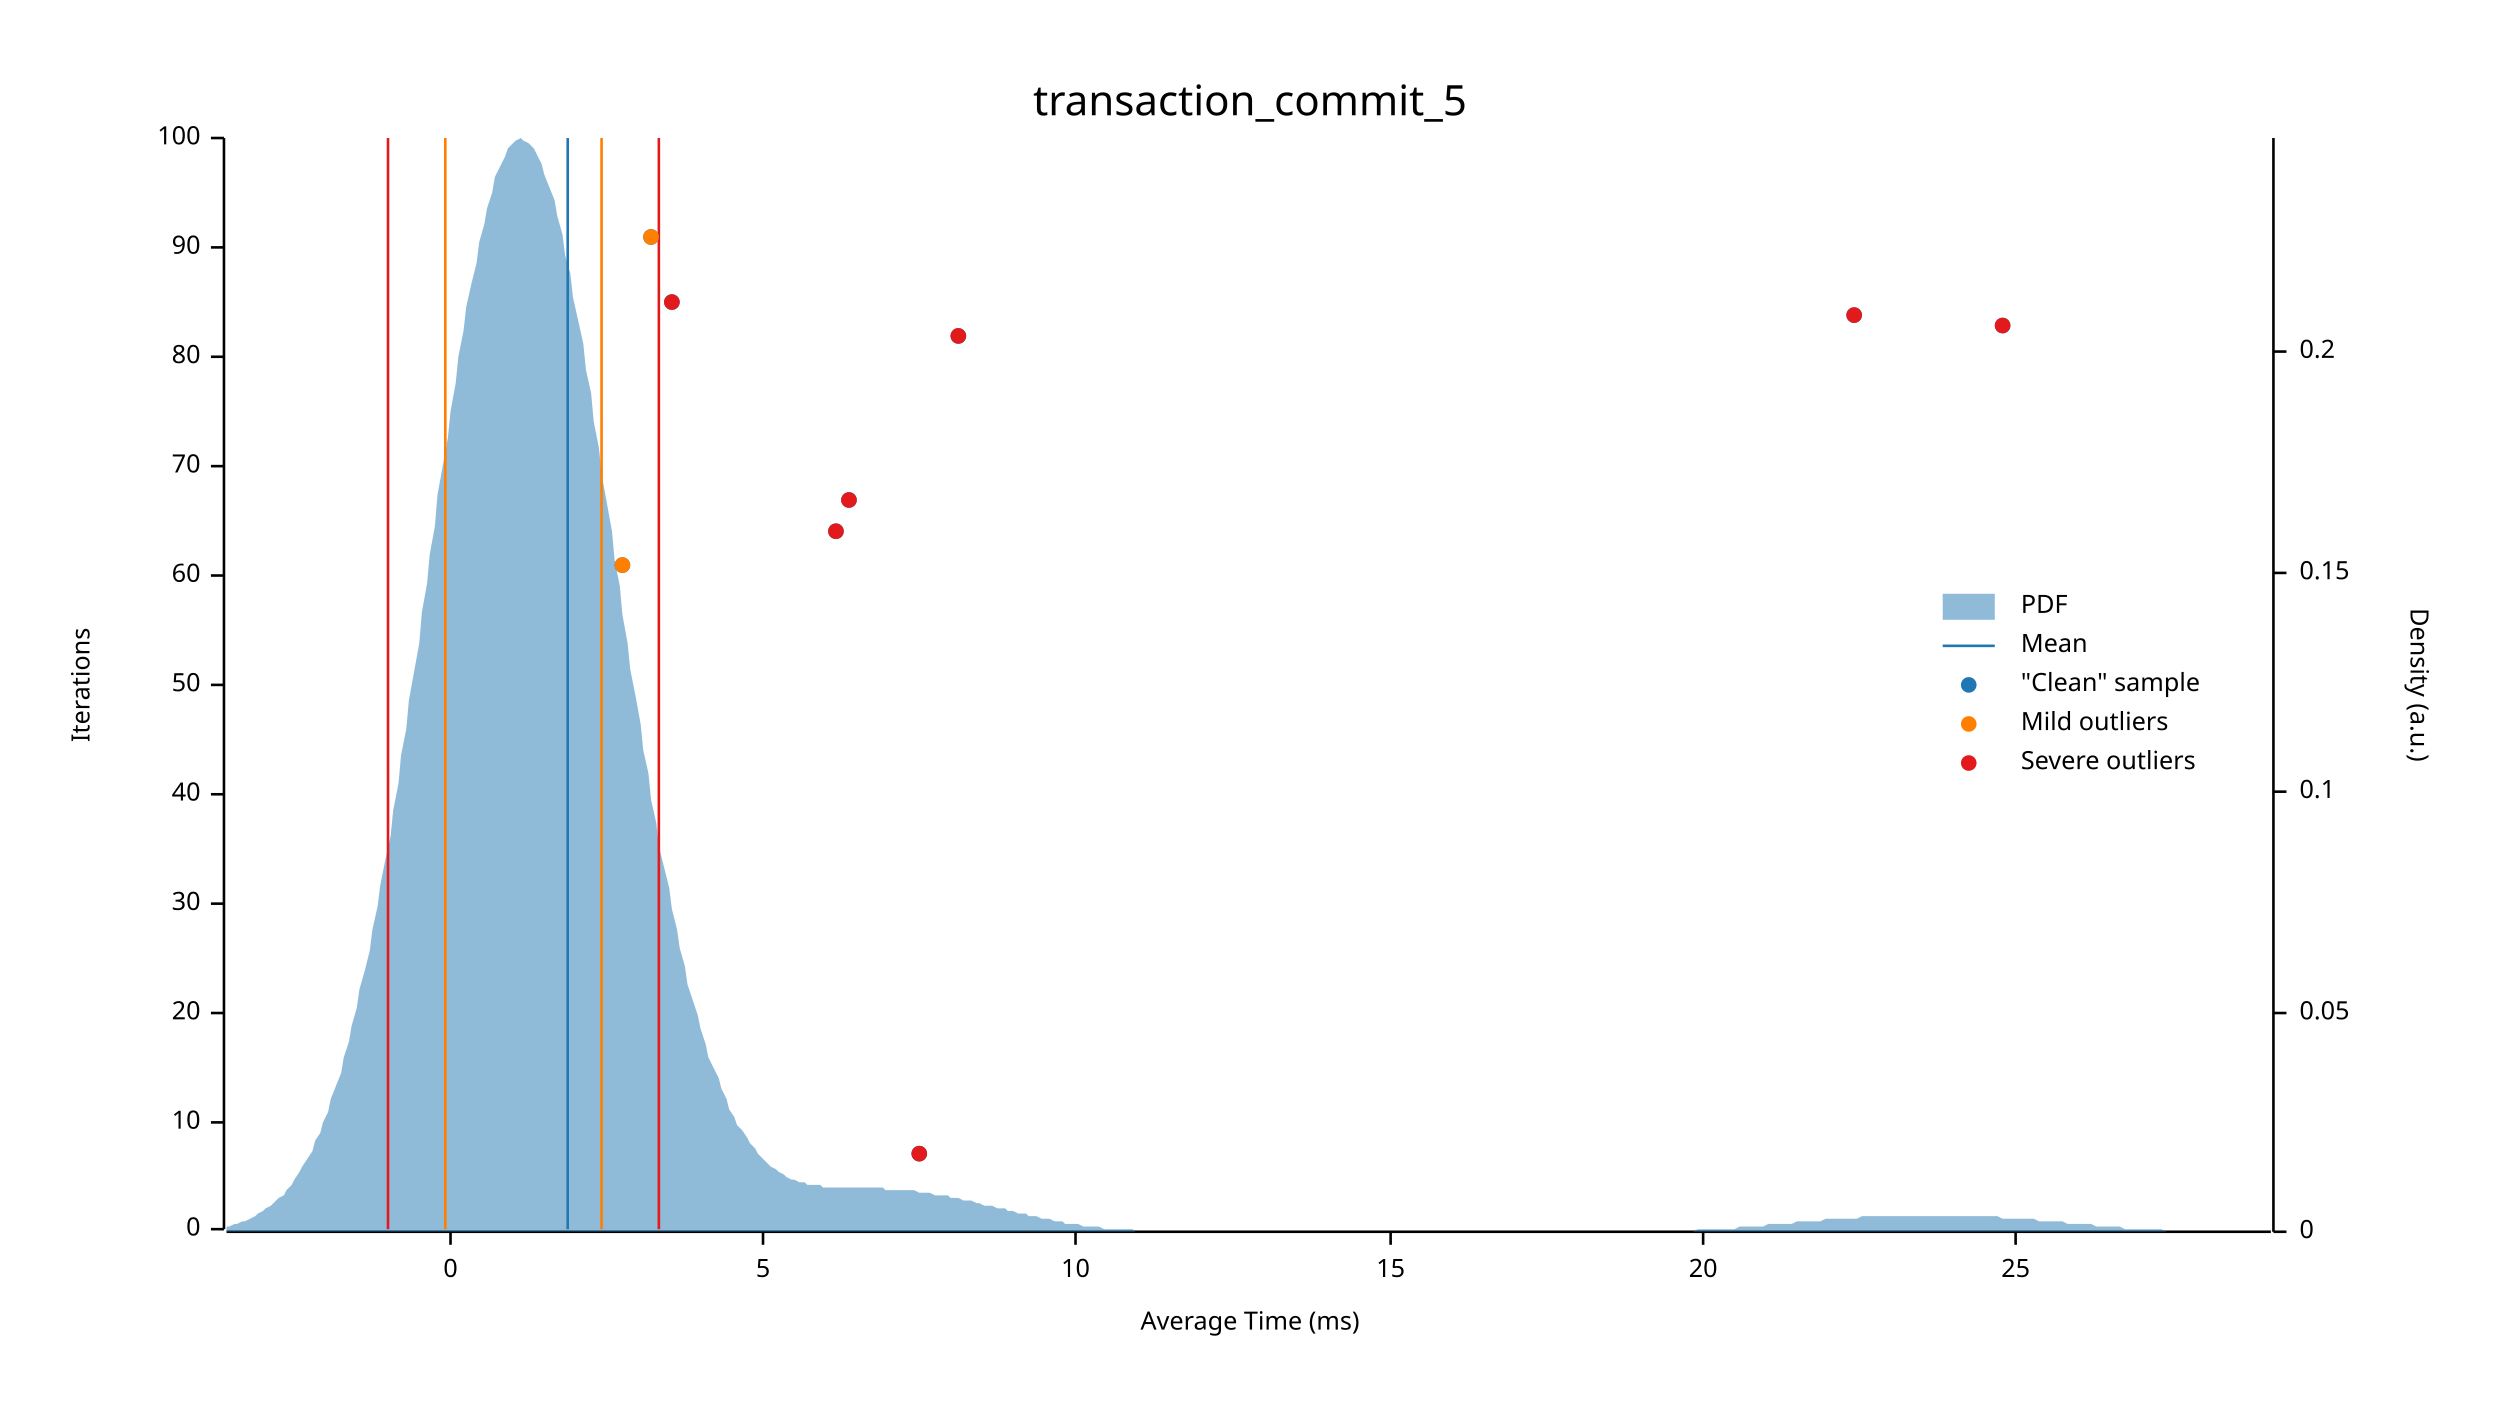
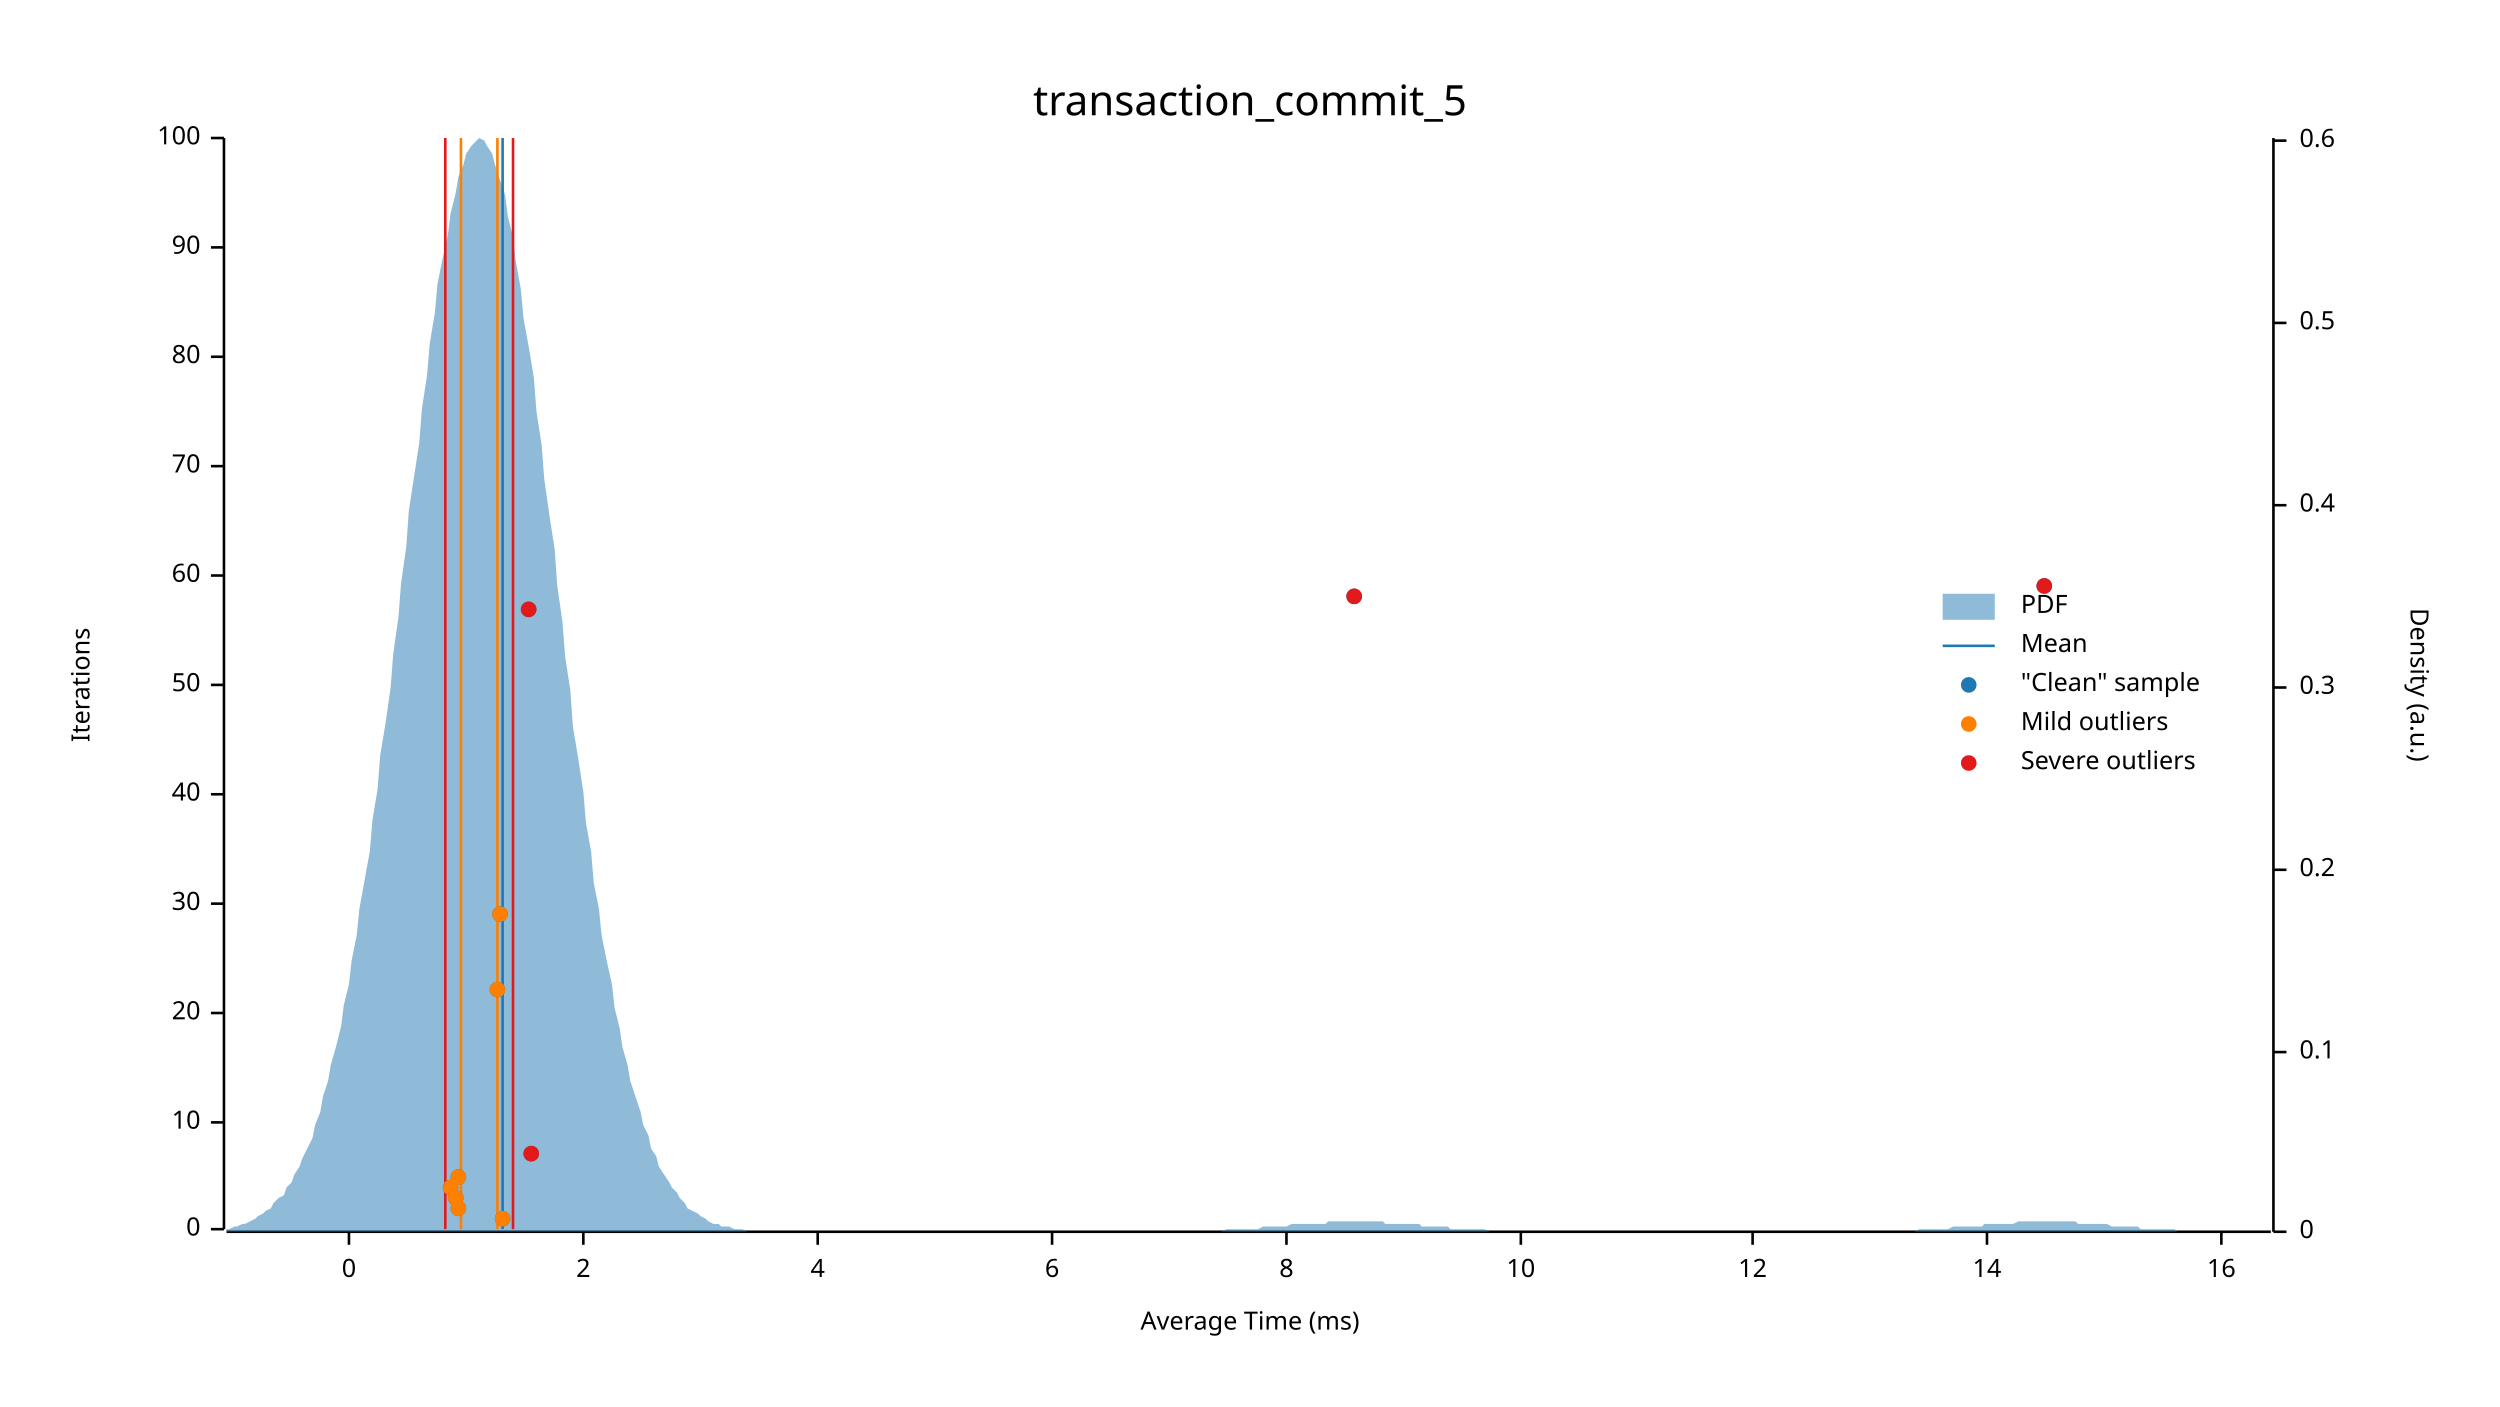
<svg xmlns="http://www.w3.org/2000/svg" width="960" height="540" viewBox="0 0 960 540">
  <text x="480" y="32" dy="0.76em" text-anchor="middle" font-family="sans-serif" font-size="16.129" opacity="1" fill="#000000">
transaction_commit_5
</text>
  <text x="27" y="263" dy="0.76em" text-anchor="middle" font-family="sans-serif" font-size="9.677" opacity="1" fill="#000000" transform="rotate(270, 27, 263)">
Iterations
</text>
  <text x="480" y="513" dy="-0.5ex" text-anchor="middle" font-family="sans-serif" font-size="9.677" opacity="1" fill="#000000">
Average Time (ms)
</text>
  <polyline fill="none" opacity="1" stroke="#000000" stroke-width="1" points="86,53 86,472 " />
  <text x="77" y="472" dy="0.5ex" text-anchor="end" font-family="sans-serif" font-size="9.677" opacity="1" fill="#000000">
0
</text>
  <polyline fill="none" opacity="1" stroke="#000000" stroke-width="1" points="81,472 86,472 " />
  <text x="77" y="431" dy="0.5ex" text-anchor="end" font-family="sans-serif" font-size="9.677" opacity="1" fill="#000000">
10
</text>
  <polyline fill="none" opacity="1" stroke="#000000" stroke-width="1" points="81,431 86,431 " />
  <text x="77" y="389" dy="0.5ex" text-anchor="end" font-family="sans-serif" font-size="9.677" opacity="1" fill="#000000">
20
</text>
  <polyline fill="none" opacity="1" stroke="#000000" stroke-width="1" points="81,389 86,389 " />
  <text x="77" y="347" dy="0.5ex" text-anchor="end" font-family="sans-serif" font-size="9.677" opacity="1" fill="#000000">
30
</text>
  <polyline fill="none" opacity="1" stroke="#000000" stroke-width="1" points="81,347 86,347 " />
  <text x="77" y="305" dy="0.5ex" text-anchor="end" font-family="sans-serif" font-size="9.677" opacity="1" fill="#000000">
40
</text>
  <polyline fill="none" opacity="1" stroke="#000000" stroke-width="1" points="81,305 86,305 " />
  <text x="77" y="263" dy="0.5ex" text-anchor="end" font-family="sans-serif" font-size="9.677" opacity="1" fill="#000000">
50
</text>
  <polyline fill="none" opacity="1" stroke="#000000" stroke-width="1" points="81,263 86,263 " />
  <text x="77" y="221" dy="0.5ex" text-anchor="end" font-family="sans-serif" font-size="9.677" opacity="1" fill="#000000">
60
</text>
  <polyline fill="none" opacity="1" stroke="#000000" stroke-width="1" points="81,221 86,221 " />
  <text x="77" y="179" dy="0.5ex" text-anchor="end" font-family="sans-serif" font-size="9.677" opacity="1" fill="#000000">
70
</text>
  <polyline fill="none" opacity="1" stroke="#000000" stroke-width="1" points="81,179 86,179 " />
  <text x="77" y="137" dy="0.5ex" text-anchor="end" font-family="sans-serif" font-size="9.677" opacity="1" fill="#000000">
80
</text>
  <polyline fill="none" opacity="1" stroke="#000000" stroke-width="1" points="81,137 86,137 " />
  <text x="77" y="95" dy="0.5ex" text-anchor="end" font-family="sans-serif" font-size="9.677" opacity="1" fill="#000000">
90
</text>
  <polyline fill="none" opacity="1" stroke="#000000" stroke-width="1" points="81,95 86,95 " />
  <text x="77" y="53" dy="0.5ex" text-anchor="end" font-family="sans-serif" font-size="9.677" opacity="1" fill="#000000">
100
</text>
  <polyline fill="none" opacity="1" stroke="#000000" stroke-width="1" points="81,53 86,53 " />
  <polyline fill="none" opacity="1" stroke="#000000" stroke-width="1" points="87,473 872,473 " />
-   <text x="173" y="483" dy="0.76em" text-anchor="middle" font-family="sans-serif" font-size="9.677" opacity="1" fill="#000000">
+   <text x="134" y="483" dy="0.76em" text-anchor="middle" font-family="sans-serif" font-size="9.677" opacity="1" fill="#000000">
0
</text>
-   <polyline fill="none" opacity="1" stroke="#000000" stroke-width="1" points="173,473 173,478 " />
-   <text x="293" y="483" dy="0.76em" text-anchor="middle" font-family="sans-serif" font-size="9.677" opacity="1" fill="#000000">
- 5
+   <polyline fill="none" opacity="1" stroke="#000000" stroke-width="1" points="134,473 134,478 " />
+   <text x="224" y="483" dy="0.76em" text-anchor="middle" font-family="sans-serif" font-size="9.677" opacity="1" fill="#000000">
+ 2
</text>
-   <polyline fill="none" opacity="1" stroke="#000000" stroke-width="1" points="293,473 293,478 " />
-   <text x="413" y="483" dy="0.76em" text-anchor="middle" font-family="sans-serif" font-size="9.677" opacity="1" fill="#000000">
+   <polyline fill="none" opacity="1" stroke="#000000" stroke-width="1" points="224,473 224,478 " />
+   <text x="314" y="483" dy="0.76em" text-anchor="middle" font-family="sans-serif" font-size="9.677" opacity="1" fill="#000000">
+ 4
+ </text>
+   <polyline fill="none" opacity="1" stroke="#000000" stroke-width="1" points="314,473 314,478 " />
+   <text x="404" y="483" dy="0.76em" text-anchor="middle" font-family="sans-serif" font-size="9.677" opacity="1" fill="#000000">
+ 6
+ </text>
+   <polyline fill="none" opacity="1" stroke="#000000" stroke-width="1" points="404,473 404,478 " />
+   <text x="494" y="483" dy="0.76em" text-anchor="middle" font-family="sans-serif" font-size="9.677" opacity="1" fill="#000000">
+ 8
+ </text>
+   <polyline fill="none" opacity="1" stroke="#000000" stroke-width="1" points="494,473 494,478 " />
+   <text x="584" y="483" dy="0.76em" text-anchor="middle" font-family="sans-serif" font-size="9.677" opacity="1" fill="#000000">
10
</text>
-   <polyline fill="none" opacity="1" stroke="#000000" stroke-width="1" points="413,473 413,478 " />
-   <text x="534" y="483" dy="0.76em" text-anchor="middle" font-family="sans-serif" font-size="9.677" opacity="1" fill="#000000">
- 15
+   <polyline fill="none" opacity="1" stroke="#000000" stroke-width="1" points="584,473 584,478 " />
+   <text x="673" y="483" dy="0.76em" text-anchor="middle" font-family="sans-serif" font-size="9.677" opacity="1" fill="#000000">
+ 12
</text>
-   <polyline fill="none" opacity="1" stroke="#000000" stroke-width="1" points="534,473 534,478 " />
-   <text x="654" y="483" dy="0.76em" text-anchor="middle" font-family="sans-serif" font-size="9.677" opacity="1" fill="#000000">
- 20
+   <polyline fill="none" opacity="1" stroke="#000000" stroke-width="1" points="673,473 673,478 " />
+   <text x="763" y="483" dy="0.76em" text-anchor="middle" font-family="sans-serif" font-size="9.677" opacity="1" fill="#000000">
+ 14
</text>
-   <polyline fill="none" opacity="1" stroke="#000000" stroke-width="1" points="654,473 654,478 " />
-   <text x="774" y="483" dy="0.76em" text-anchor="middle" font-family="sans-serif" font-size="9.677" opacity="1" fill="#000000">
- 25
+   <polyline fill="none" opacity="1" stroke="#000000" stroke-width="1" points="763,473 763,478 " />
+   <text x="853" y="483" dy="0.76em" text-anchor="middle" font-family="sans-serif" font-size="9.677" opacity="1" fill="#000000">
+ 16
</text>
-   <polyline fill="none" opacity="1" stroke="#000000" stroke-width="1" points="774,473 774,478 " />
+   <polyline fill="none" opacity="1" stroke="#000000" stroke-width="1" points="853,473 853,478 " />
  <text x="933" y="263" dy="0.76em" text-anchor="middle" font-family="sans-serif" font-size="9.677" opacity="1" fill="#000000" transform="rotate(90, 933, 263)">
Density (a.u.)
</text>
  <polyline fill="none" opacity="1" stroke="#000000" stroke-width="1" points="873,53 873,473 " />
  <text x="883" y="473" dy="0.5ex" text-anchor="start" font-family="sans-serif" font-size="9.677" opacity="1" fill="#000000">
0
</text>
  <polyline fill="none" opacity="1" stroke="#000000" stroke-width="1" points="873,473 878,473 " />
-   <text x="883" y="389" dy="0.5ex" text-anchor="start" font-family="sans-serif" font-size="9.677" opacity="1" fill="#000000">
- 0.05
- </text>
-   <polyline fill="none" opacity="1" stroke="#000000" stroke-width="1" points="873,389 878,389 " />
-   <text x="883" y="304" dy="0.5ex" text-anchor="start" font-family="sans-serif" font-size="9.677" opacity="1" fill="#000000">
+   <text x="883" y="404" dy="0.5ex" text-anchor="start" font-family="sans-serif" font-size="9.677" opacity="1" fill="#000000">
0.1
</text>
-   <polyline fill="none" opacity="1" stroke="#000000" stroke-width="1" points="873,304 878,304 " />
-   <text x="883" y="220" dy="0.5ex" text-anchor="start" font-family="sans-serif" font-size="9.677" opacity="1" fill="#000000">
- 0.15
- </text>
-   <polyline fill="none" opacity="1" stroke="#000000" stroke-width="1" points="873,220 878,220 " />
-   <text x="883" y="135" dy="0.5ex" text-anchor="start" font-family="sans-serif" font-size="9.677" opacity="1" fill="#000000">
+   <polyline fill="none" opacity="1" stroke="#000000" stroke-width="1" points="873,404 878,404 " />
+   <text x="883" y="334" dy="0.5ex" text-anchor="start" font-family="sans-serif" font-size="9.677" opacity="1" fill="#000000">
0.2
</text>
-   <polyline fill="none" opacity="1" stroke="#000000" stroke-width="1" points="873,135 878,135 " />
-   <polygon opacity="0.5" fill="#1F78B4" points="87,471 88,471 90,470 91,470 93,469 94,469 96,468 98,467 99,466 101,465 102,464 104,463 105,462 107,460 109,459 110,457 112,455 113,453 115,450 116,448 118,445 120,442 121,438 123,435 124,431 126,427 127,422 129,417 131,412 132,406 134,400 135,394 137,387 138,380 140,373 142,365 143,357 145,348 146,340 148,330 150,321 151,311 153,301 154,290 156,280 157,269 159,258 161,247 162,235 164,224 165,213 167,202 168,190 170,179 172,168 173,158 175,147 176,137 178,127 179,118 181,109 183,101 184,93 186,86 187,80 189,74 190,68 192,64 194,60 195,57 197,55 198,54 200,53 201,54 203,55 205,57 206,59 208,63 209,67 211,72 213,77 214,83 216,90 217,98 219,105 220,114 222,123 224,132 225,142 227,151 228,162 230,172 231,182 233,193 235,204 236,215 238,225 239,236 241,247 242,257 244,267 246,278 247,288 249,297 250,307 252,316 253,325 255,333 257,341 258,349 260,357 261,364 263,371 264,378 266,384 268,390 269,395 271,401 272,406 274,410 276,414 277,418 279,422 280,426 282,429 283,432 285,434 287,437 288,439 290,441 291,443 293,445 294,446 296,448 298,449 299,450 301,451 302,452 304,453 305,453 307,454 309,454 310,455 312,455 313,455 315,455 316,456 318,456 320,456 321,456 323,456 324,456 326,456 327,456 329,456 331,456 332,456 334,456 335,456 337,456 339,456 340,457 342,457 343,457 345,457 346,457 348,457 350,457 351,457 353,458 354,458 356,458 357,458 359,459 361,459 362,459 364,459 365,460 367,460 368,460 370,461 372,461 373,461 375,462 376,462 378,463 379,463 381,463 383,464 384,464 386,464 387,465 389,465 391,466 392,466 394,466 395,467 397,467 398,467 400,468 402,468 403,468 405,469 406,469 408,469 409,470 411,470 413,470 414,470 416,471 417,471 419,471 420,471 422,471 424,472 425,472 427,472 428,472 430,472 431,472 433,472 435,472 436,473 438,473 439,473 441,473 442,473 444,473 446,473 447,473 449,473 450,473 452,473 454,473 455,473 457,473 458,473 460,473 461,473 463,473 465,473 466,473 468,473 469,473 471,473 472,473 474,473 476,473 477,473 479,473 480,473 482,473 483,473 485,473 487,473 488,473 490,473 491,473 493,473 494,473 496,473 498,473 499,473 501,473 502,473 504,473 505,473 507,473 509,473 510,473 512,473 513,473 515,473 517,473 518,473 520,473 521,473 523,473 524,473 526,473 528,473 529,473 531,473 532,473 534,473 535,473 537,473 539,473 540,473 542,473 543,473 545,473 546,473 548,473 550,473 551,473 553,473 554,473 556,473 557,473 559,473 561,473 562,473 564,473 565,473 567,473 568,473 570,473 572,473 573,473 575,473 576,473 578,473 580,473 581,473 583,473 584,473 586,473 587,473 589,473 591,473 592,473 594,473 595,473 597,473 598,473 600,473 602,473 603,473 605,473 606,473 608,473 609,473 611,473 613,473 614,473 616,473 617,473 619,473 620,473 622,473 624,473 625,473 627,473 628,473 630,473 632,473 633,473 635,473 636,473 638,473 639,473 641,473 643,473 644,473 646,473 647,473 649,473 650,473 652,472 654,472 655,472 657,472 658,472 660,472 661,472 663,472 665,472 666,472 668,471 669,471 671,471 672,471 674,471 676,471 677,471 679,470 680,470 682,470 683,470 685,470 687,470 688,470 690,469 691,469 693,469 695,469 696,469 698,469 699,469 701,468 702,468 704,468 706,468 707,468 709,468 710,468 712,468 713,468 715,467 717,467 718,467 720,467 721,467 723,467 724,467 726,467 728,467 729,467 731,467 732,467 734,467 735,467 737,467 739,467 740,467 742,467 743,467 745,467 746,467 748,467 750,467 751,467 753,467 754,467 756,467 758,467 759,467 761,467 762,467 764,467 765,467 767,467 769,468 770,468 772,468 773,468 775,468 776,468 778,468 780,468 781,468 783,469 784,469 786,469 787,469 789,469 791,469 792,469 794,470 795,470 797,470 798,470 800,470 802,470 803,470 805,471 806,471 808,471 809,471 811,471 813,471 814,471 816,472 817,472 819,472 821,472 822,472 824,472 825,472 827,472 828,472 830,472 832,473 833,473 835,473 836,473 838,473 839,473 841,473 843,473 844,473 846,473 847,473 849,473 850,473 852,473 854,473 855,473 857,473 858,473 860,473 861,473 863,473 865,473 866,473 868,473 869,473 871,473 873,473 873,473 87,473 " />
-   <polyline fill="none" opacity="1" stroke="#1F78B4" stroke-width="1" points="218,472 218,53 " />
-   <polyline fill="none" opacity="1" stroke="#FF7F00" stroke-width="1" points="171,472 171,53 " />
-   <polyline fill="none" opacity="1" stroke="#FF7F00" stroke-width="1" points="231,472 231,53 " />
-   <polyline fill="none" opacity="1" stroke="#E31A1C" stroke-width="1" points="149,472 149,53 " />
-   <polyline fill="none" opacity="1" stroke="#E31A1C" stroke-width="1" points="253,472 253,53 " />
-   <circle cx="353" cy="443" r="3" opacity="1" fill="#1F78B4" stroke="none" stroke-width="1" />
-   <circle cx="239" cy="217" r="3" opacity="1" fill="#1F78B4" stroke="none" stroke-width="1" />
-   <circle cx="321" cy="204" r="3" opacity="1" fill="#1F78B4" stroke="none" stroke-width="1" />
-   <circle cx="326" cy="192" r="3" opacity="1" fill="#1F78B4" stroke="none" stroke-width="1" />
-   <circle cx="368" cy="129" r="3" opacity="1" fill="#1F78B4" stroke="none" stroke-width="1" />
-   <circle cx="769" cy="125" r="3" opacity="1" fill="#1F78B4" stroke="none" stroke-width="1" />
-   <circle cx="712" cy="121" r="3" opacity="1" fill="#1F78B4" stroke="none" stroke-width="1" />
-   <circle cx="258" cy="116" r="3" opacity="1" fill="#1F78B4" stroke="none" stroke-width="1" />
-   <circle cx="250" cy="91" r="3" opacity="1" fill="#1F78B4" stroke="none" stroke-width="1" />
-   <circle cx="239" cy="217" r="3" opacity="1" fill="#FF7F00" stroke="none" stroke-width="1" />
-   <circle cx="250" cy="91" r="3" opacity="1" fill="#FF7F00" stroke="none" stroke-width="1" />
-   <circle cx="353" cy="443" r="3" opacity="1" fill="#E31A1C" stroke="none" stroke-width="1" />
-   <circle cx="321" cy="204" r="3" opacity="1" fill="#E31A1C" stroke="none" stroke-width="1" />
-   <circle cx="326" cy="192" r="3" opacity="1" fill="#E31A1C" stroke="none" stroke-width="1" />
-   <circle cx="368" cy="129" r="3" opacity="1" fill="#E31A1C" stroke="none" stroke-width="1" />
-   <circle cx="769" cy="125" r="3" opacity="1" fill="#E31A1C" stroke="none" stroke-width="1" />
-   <circle cx="712" cy="121" r="3" opacity="1" fill="#E31A1C" stroke="none" stroke-width="1" />
-   <circle cx="258" cy="116" r="3" opacity="1" fill="#E31A1C" stroke="none" stroke-width="1" />
+   <polyline fill="none" opacity="1" stroke="#000000" stroke-width="1" points="873,334 878,334 " />
+   <text x="883" y="264" dy="0.5ex" text-anchor="start" font-family="sans-serif" font-size="9.677" opacity="1" fill="#000000">
+ 0.3
+ </text>
+   <polyline fill="none" opacity="1" stroke="#000000" stroke-width="1" points="873,264 878,264 " />
+   <text x="883" y="194" dy="0.5ex" text-anchor="start" font-family="sans-serif" font-size="9.677" opacity="1" fill="#000000">
+ 0.4
+ </text>
+   <polyline fill="none" opacity="1" stroke="#000000" stroke-width="1" points="873,194 878,194 " />
+   <text x="883" y="124" dy="0.5ex" text-anchor="start" font-family="sans-serif" font-size="9.677" opacity="1" fill="#000000">
+ 0.5
+ </text>
+   <polyline fill="none" opacity="1" stroke="#000000" stroke-width="1" points="873,124 878,124 " />
+   <text x="883" y="54" dy="0.5ex" text-anchor="start" font-family="sans-serif" font-size="9.677" opacity="1" fill="#000000">
+ 0.6
+ </text>
+   <polyline fill="none" opacity="1" stroke="#000000" stroke-width="1" points="873,54 878,54 " />
+   <polygon opacity="0.5" fill="#1F78B4" points="87,472 88,472 90,471 91,471 93,470 94,470 96,469 98,468 99,467 101,466 102,465 104,464 105,462 107,460 109,459 110,456 112,454 113,451 115,448 116,445 118,441 120,437 121,432 123,427 124,421 126,415 127,409 129,402 131,394 132,386 134,378 135,369 137,359 138,349 140,338 142,327 143,315 145,303 146,290 148,278 150,264 151,251 153,237 154,224 156,210 157,196 159,183 161,170 162,157 164,144 165,132 167,120 168,109 170,99 172,90 173,82 175,74 176,68 178,63 179,59 181,56 183,54 184,53 186,54 187,56 189,59 190,63 192,69 194,75 195,83 197,91 198,100 200,111 201,122 203,133 205,145 206,158 208,171 209,184 211,198 213,211 214,225 216,239 217,252 219,265 220,279 222,291 224,304 225,316 227,327 228,339 230,349 231,359 233,369 235,378 236,387 238,395 239,402 241,409 242,415 244,421 246,427 247,432 249,436 250,441 252,444 253,448 255,451 257,454 258,456 260,458 261,460 263,462 264,464 266,465 268,466 269,467 271,468 272,469 274,470 276,470 277,471 279,471 280,471 282,472 283,472 285,472 287,473 288,473 290,473 291,473 293,473 294,473 296,473 298,473 299,473 301,473 302,473 304,473 305,473 307,473 309,473 310,473 312,473 313,473 315,473 316,473 318,473 320,473 321,473 323,473 324,473 326,473 327,473 329,473 331,473 332,473 334,473 335,473 337,473 339,473 340,473 342,473 343,473 345,473 346,473 348,473 350,473 351,473 353,473 354,473 356,473 357,473 359,473 361,473 362,473 364,473 365,473 367,473 368,473 370,473 372,473 373,473 375,473 376,473 378,473 379,473 381,473 383,473 384,473 386,473 387,473 389,473 391,473 392,473 394,473 395,473 397,473 398,473 400,473 402,473 403,473 405,473 406,473 408,473 409,473 411,473 413,473 414,473 416,473 417,473 419,473 420,473 422,473 424,473 425,473 427,473 428,473 430,473 431,473 433,473 435,473 436,473 438,473 439,473 441,473 442,473 444,473 446,473 447,473 449,473 450,473 452,473 454,473 455,473 457,473 458,473 460,473 461,473 463,473 465,473 466,473 468,473 469,473 471,472 472,472 474,472 476,472 477,472 479,472 480,472 482,472 483,472 485,471 487,471 488,471 490,471 491,471 493,471 494,471 496,470 498,470 499,470 501,470 502,470 504,470 505,470 507,470 509,470 510,469 512,469 513,469 515,469 517,469 518,469 520,469 521,469 523,469 524,469 526,469 528,469 529,469 531,469 532,470 534,470 535,470 537,470 539,470 540,470 542,470 543,470 545,470 546,471 548,471 550,471 551,471 553,471 554,471 556,471 557,472 559,472 561,472 562,472 564,472 565,472 567,472 568,472 570,472 572,473 573,473 575,473 576,473 578,473 580,473 581,473 583,473 584,473 586,473 587,473 589,473 591,473 592,473 594,473 595,473 597,473 598,473 600,473 602,473 603,473 605,473 606,473 608,473 609,473 611,473 613,473 614,473 616,473 617,473 619,473 620,473 622,473 624,473 625,473 627,473 628,473 630,473 632,473 633,473 635,473 636,473 638,473 639,473 641,473 643,473 644,473 646,473 647,473 649,473 650,473 652,473 654,473 655,473 657,473 658,473 660,473 661,473 663,473 665,473 666,473 668,473 669,473 671,473 672,473 674,473 676,473 677,473 679,473 680,473 682,473 683,473 685,473 687,473 688,473 690,473 691,473 693,473 695,473 696,473 698,473 699,473 701,473 702,473 704,473 706,473 707,473 709,473 710,473 712,473 713,473 715,473 717,473 718,473 720,473 721,473 723,473 724,473 726,473 728,473 729,473 731,473 732,473 734,473 735,473 737,472 739,472 740,472 742,472 743,472 745,472 746,472 748,472 750,471 751,471 753,471 754,471 756,471 758,471 759,471 761,471 762,470 764,470 765,470 767,470 769,470 770,470 772,470 773,470 775,469 776,469 778,469 780,469 781,469 783,469 784,469 786,469 787,469 789,469 791,469 792,469 794,469 795,469 797,469 798,470 800,470 802,470 803,470 805,470 806,470 808,470 809,470 811,471 813,471 814,471 816,471 817,471 819,471 821,471 822,472 824,472 825,472 827,472 828,472 830,472 832,472 833,472 835,472 836,473 838,473 839,473 841,473 843,473 844,473 846,473 847,473 849,473 850,473 852,473 854,473 855,473 857,473 858,473 860,473 861,473 863,473 865,473 866,473 868,473 869,473 871,473 873,473 873,473 87,473 " />
+   <polyline fill="none" opacity="1" stroke="#1F78B4" stroke-width="1" points="193,472 193,53 " />
+   <polyline fill="none" opacity="1" stroke="#FF7F00" stroke-width="1" points="177,472 177,53 " />
+   <polyline fill="none" opacity="1" stroke="#FF7F00" stroke-width="1" points="191,472 191,53 " />
+   <polyline fill="none" opacity="1" stroke="#E31A1C" stroke-width="1" points="171,472 171,53 " />
+   <polyline fill="none" opacity="1" stroke="#E31A1C" stroke-width="1" points="197,472 197,53 " />
+   <circle cx="193" cy="468" r="3" opacity="1" fill="#1F78B4" stroke="none" stroke-width="1" />
+   <circle cx="176" cy="464" r="3" opacity="1" fill="#1F78B4" stroke="none" stroke-width="1" />
+   <circle cx="175" cy="460" r="3" opacity="1" fill="#1F78B4" stroke="none" stroke-width="1" />
+   <circle cx="173" cy="456" r="3" opacity="1" fill="#1F78B4" stroke="none" stroke-width="1" />
+   <circle cx="176" cy="452" r="3" opacity="1" fill="#1F78B4" stroke="none" stroke-width="1" />
+   <circle cx="204" cy="443" r="3" opacity="1" fill="#1F78B4" stroke="none" stroke-width="1" />
+   <circle cx="191" cy="380" r="3" opacity="1" fill="#1F78B4" stroke="none" stroke-width="1" />
+   <circle cx="192" cy="351" r="3" opacity="1" fill="#1F78B4" stroke="none" stroke-width="1" />
+   <circle cx="203" cy="234" r="3" opacity="1" fill="#1F78B4" stroke="none" stroke-width="1" />
+   <circle cx="520" cy="229" r="3" opacity="1" fill="#1F78B4" stroke="none" stroke-width="1" />
+   <circle cx="785" cy="225" r="3" opacity="1" fill="#1F78B4" stroke="none" stroke-width="1" />
+   <circle cx="193" cy="468" r="3" opacity="1" fill="#FF7F00" stroke="none" stroke-width="1" />
+   <circle cx="176" cy="464" r="3" opacity="1" fill="#FF7F00" stroke="none" stroke-width="1" />
+   <circle cx="175" cy="460" r="3" opacity="1" fill="#FF7F00" stroke="none" stroke-width="1" />
+   <circle cx="173" cy="456" r="3" opacity="1" fill="#FF7F00" stroke="none" stroke-width="1" />
+   <circle cx="176" cy="452" r="3" opacity="1" fill="#FF7F00" stroke="none" stroke-width="1" />
+   <circle cx="191" cy="380" r="3" opacity="1" fill="#FF7F00" stroke="none" stroke-width="1" />
+   <circle cx="192" cy="351" r="3" opacity="1" fill="#FF7F00" stroke="none" stroke-width="1" />
+   <circle cx="204" cy="443" r="3" opacity="1" fill="#E31A1C" stroke="none" stroke-width="1" />
+   <circle cx="203" cy="234" r="3" opacity="1" fill="#E31A1C" stroke="none" stroke-width="1" />
+   <circle cx="520" cy="229" r="3" opacity="1" fill="#E31A1C" stroke="none" stroke-width="1" />
+   <circle cx="785" cy="225" r="3" opacity="1" fill="#E31A1C" stroke="none" stroke-width="1" />
  <text x="776" y="228" dy="0.76em" text-anchor="start" font-family="sans-serif" font-size="9.677" opacity="1" fill="#000000">
PDF
</text>
  <text x="776" y="243" dy="0.76em" text-anchor="start" font-family="sans-serif" font-size="9.677" opacity="1" fill="#000000">
Mean
</text>
  <text x="776" y="258" dy="0.76em" text-anchor="start" font-family="sans-serif" font-size="9.677" opacity="1" fill="#000000">
"Clean" sample
</text>
  <text x="776" y="273" dy="0.76em" text-anchor="start" font-family="sans-serif" font-size="9.677" opacity="1" fill="#000000">
Mild outliers
</text>
  <text x="776" y="288" dy="0.76em" text-anchor="start" font-family="sans-serif" font-size="9.677" opacity="1" fill="#000000">
Severe outliers
</text>
  <rect x="746" y="228" width="20" height="10" opacity="0.5" fill="#1F78B4" stroke="none" />
  <polyline fill="none" opacity="1" stroke="#1F78B4" stroke-width="1" points="746,248 766,248 " />
  <circle cx="756" cy="263" r="3" opacity="1" fill="#1F78B4" stroke="none" stroke-width="1" />
  <circle cx="756" cy="278" r="3" opacity="1" fill="#FF7F00" stroke="none" stroke-width="1" />
  <circle cx="756" cy="293" r="3" opacity="1" fill="#E31A1C" stroke="none" stroke-width="1" />
</svg>
